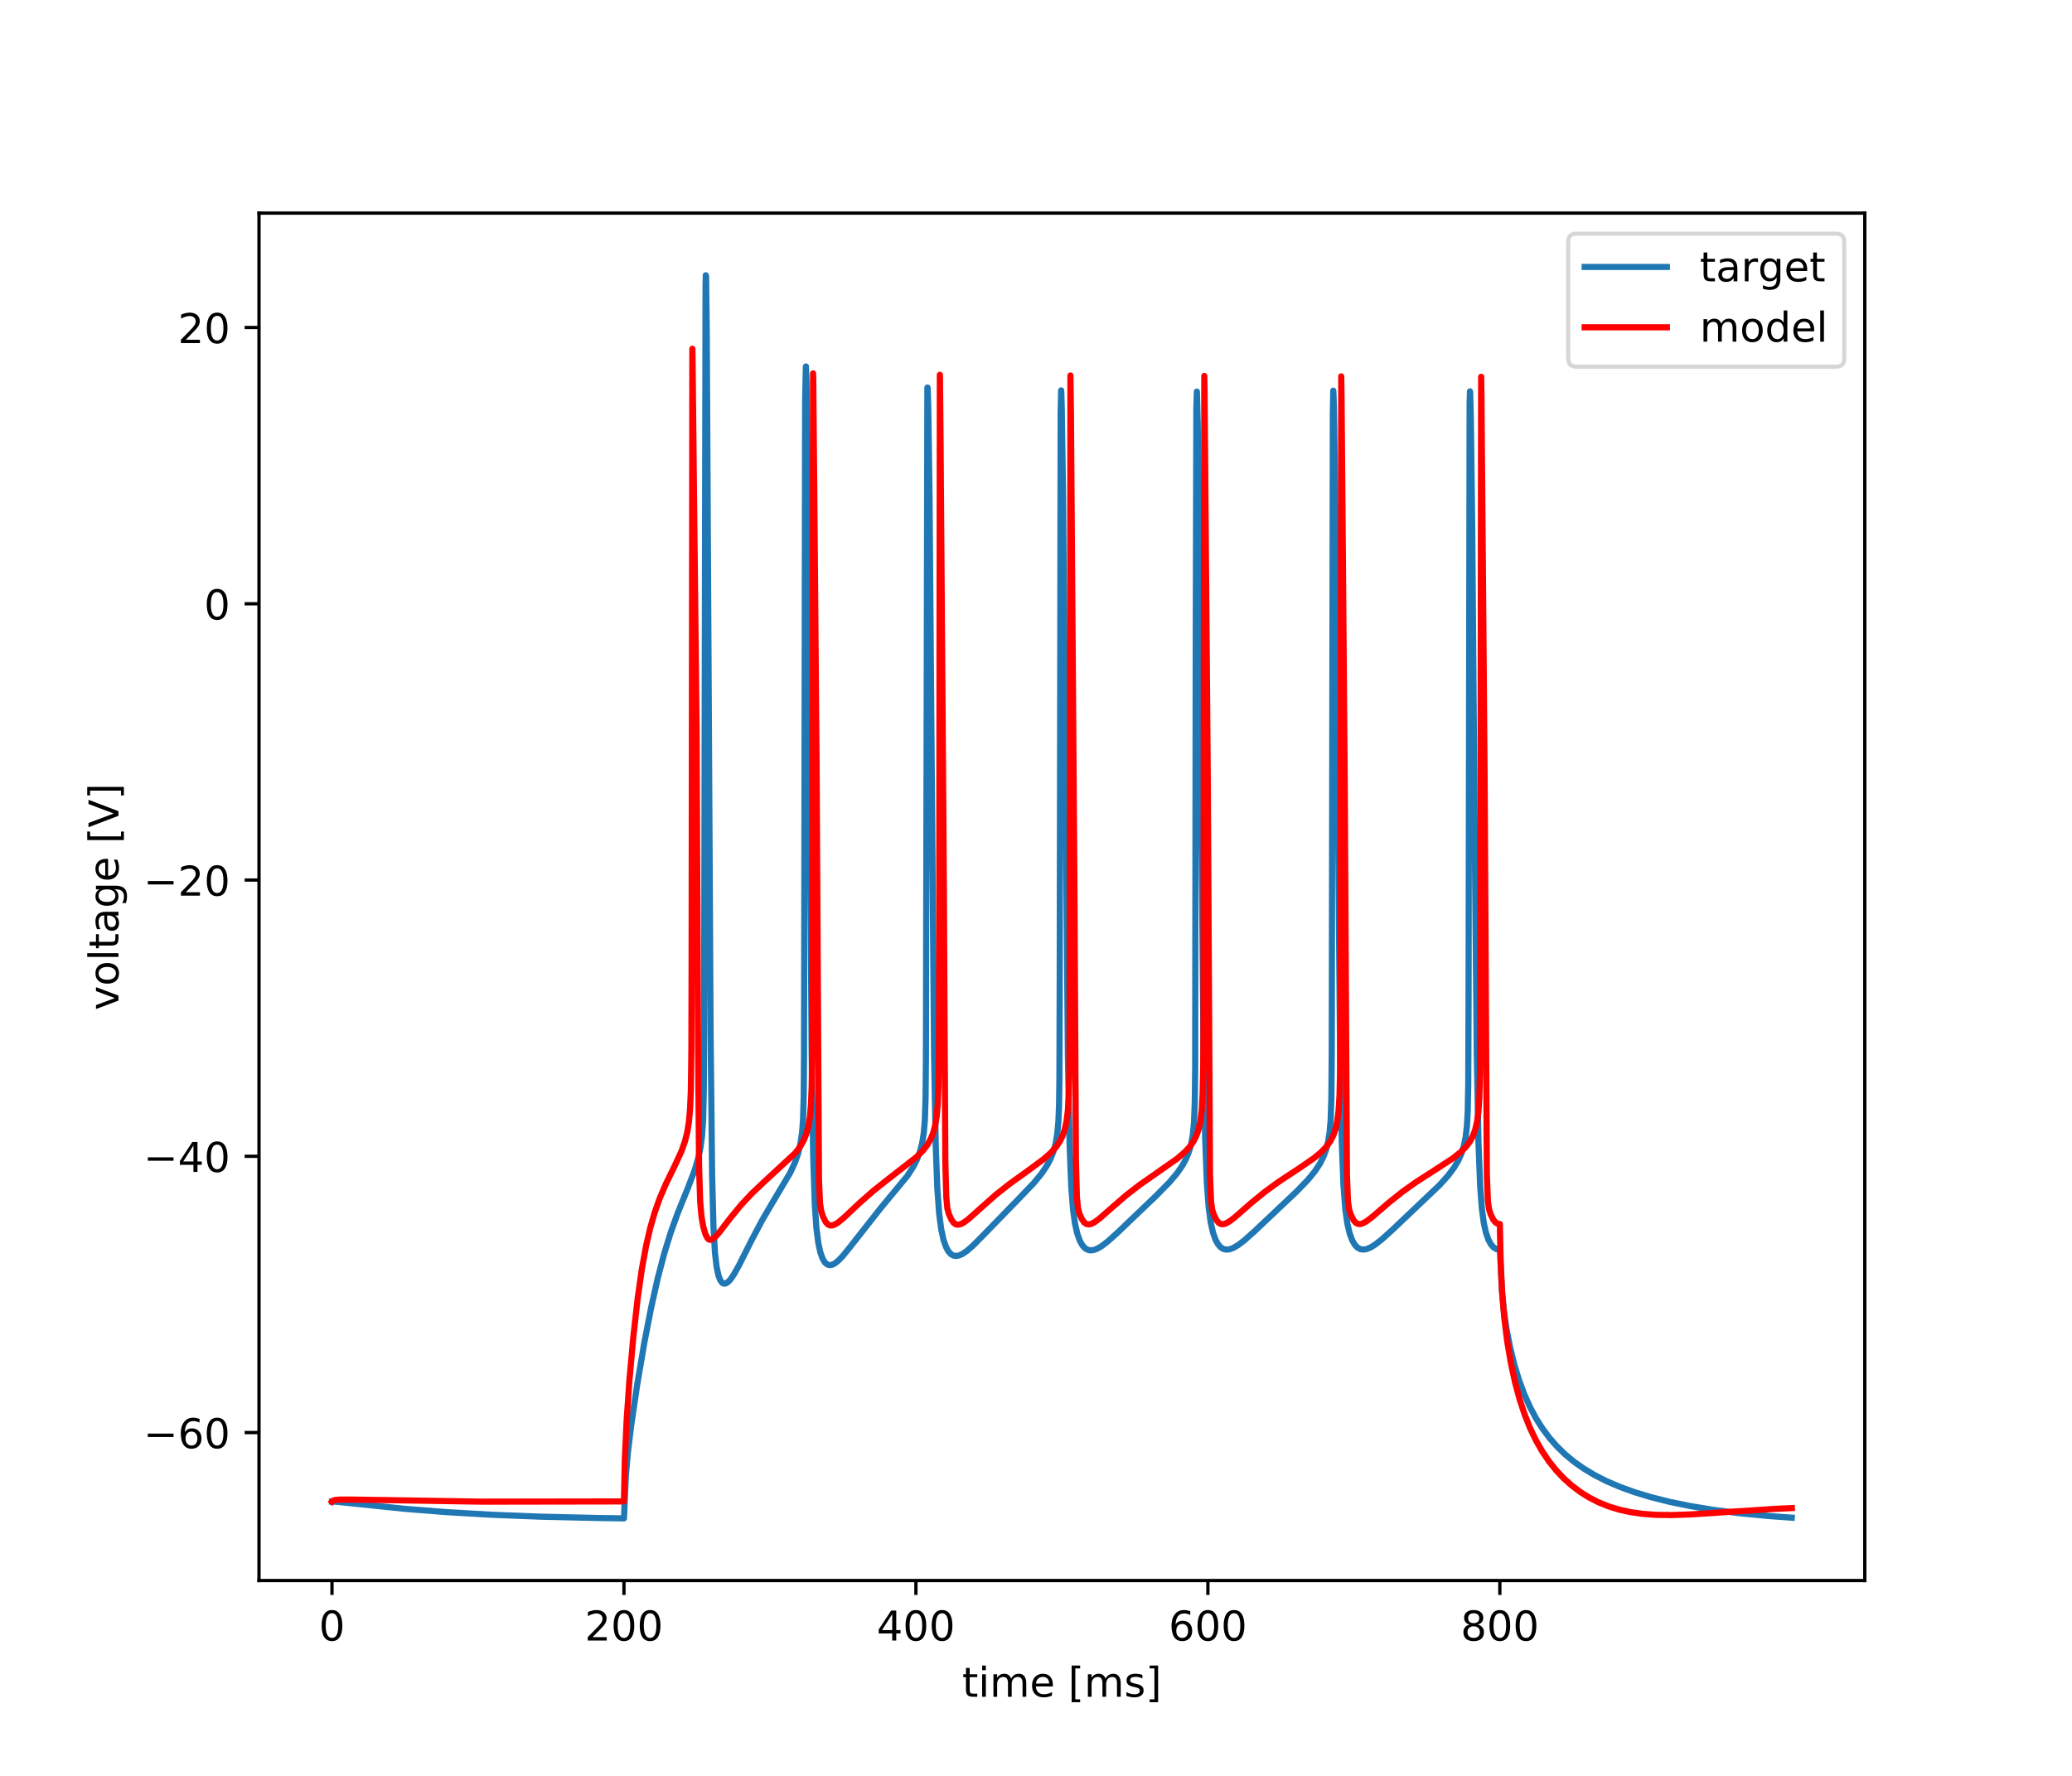
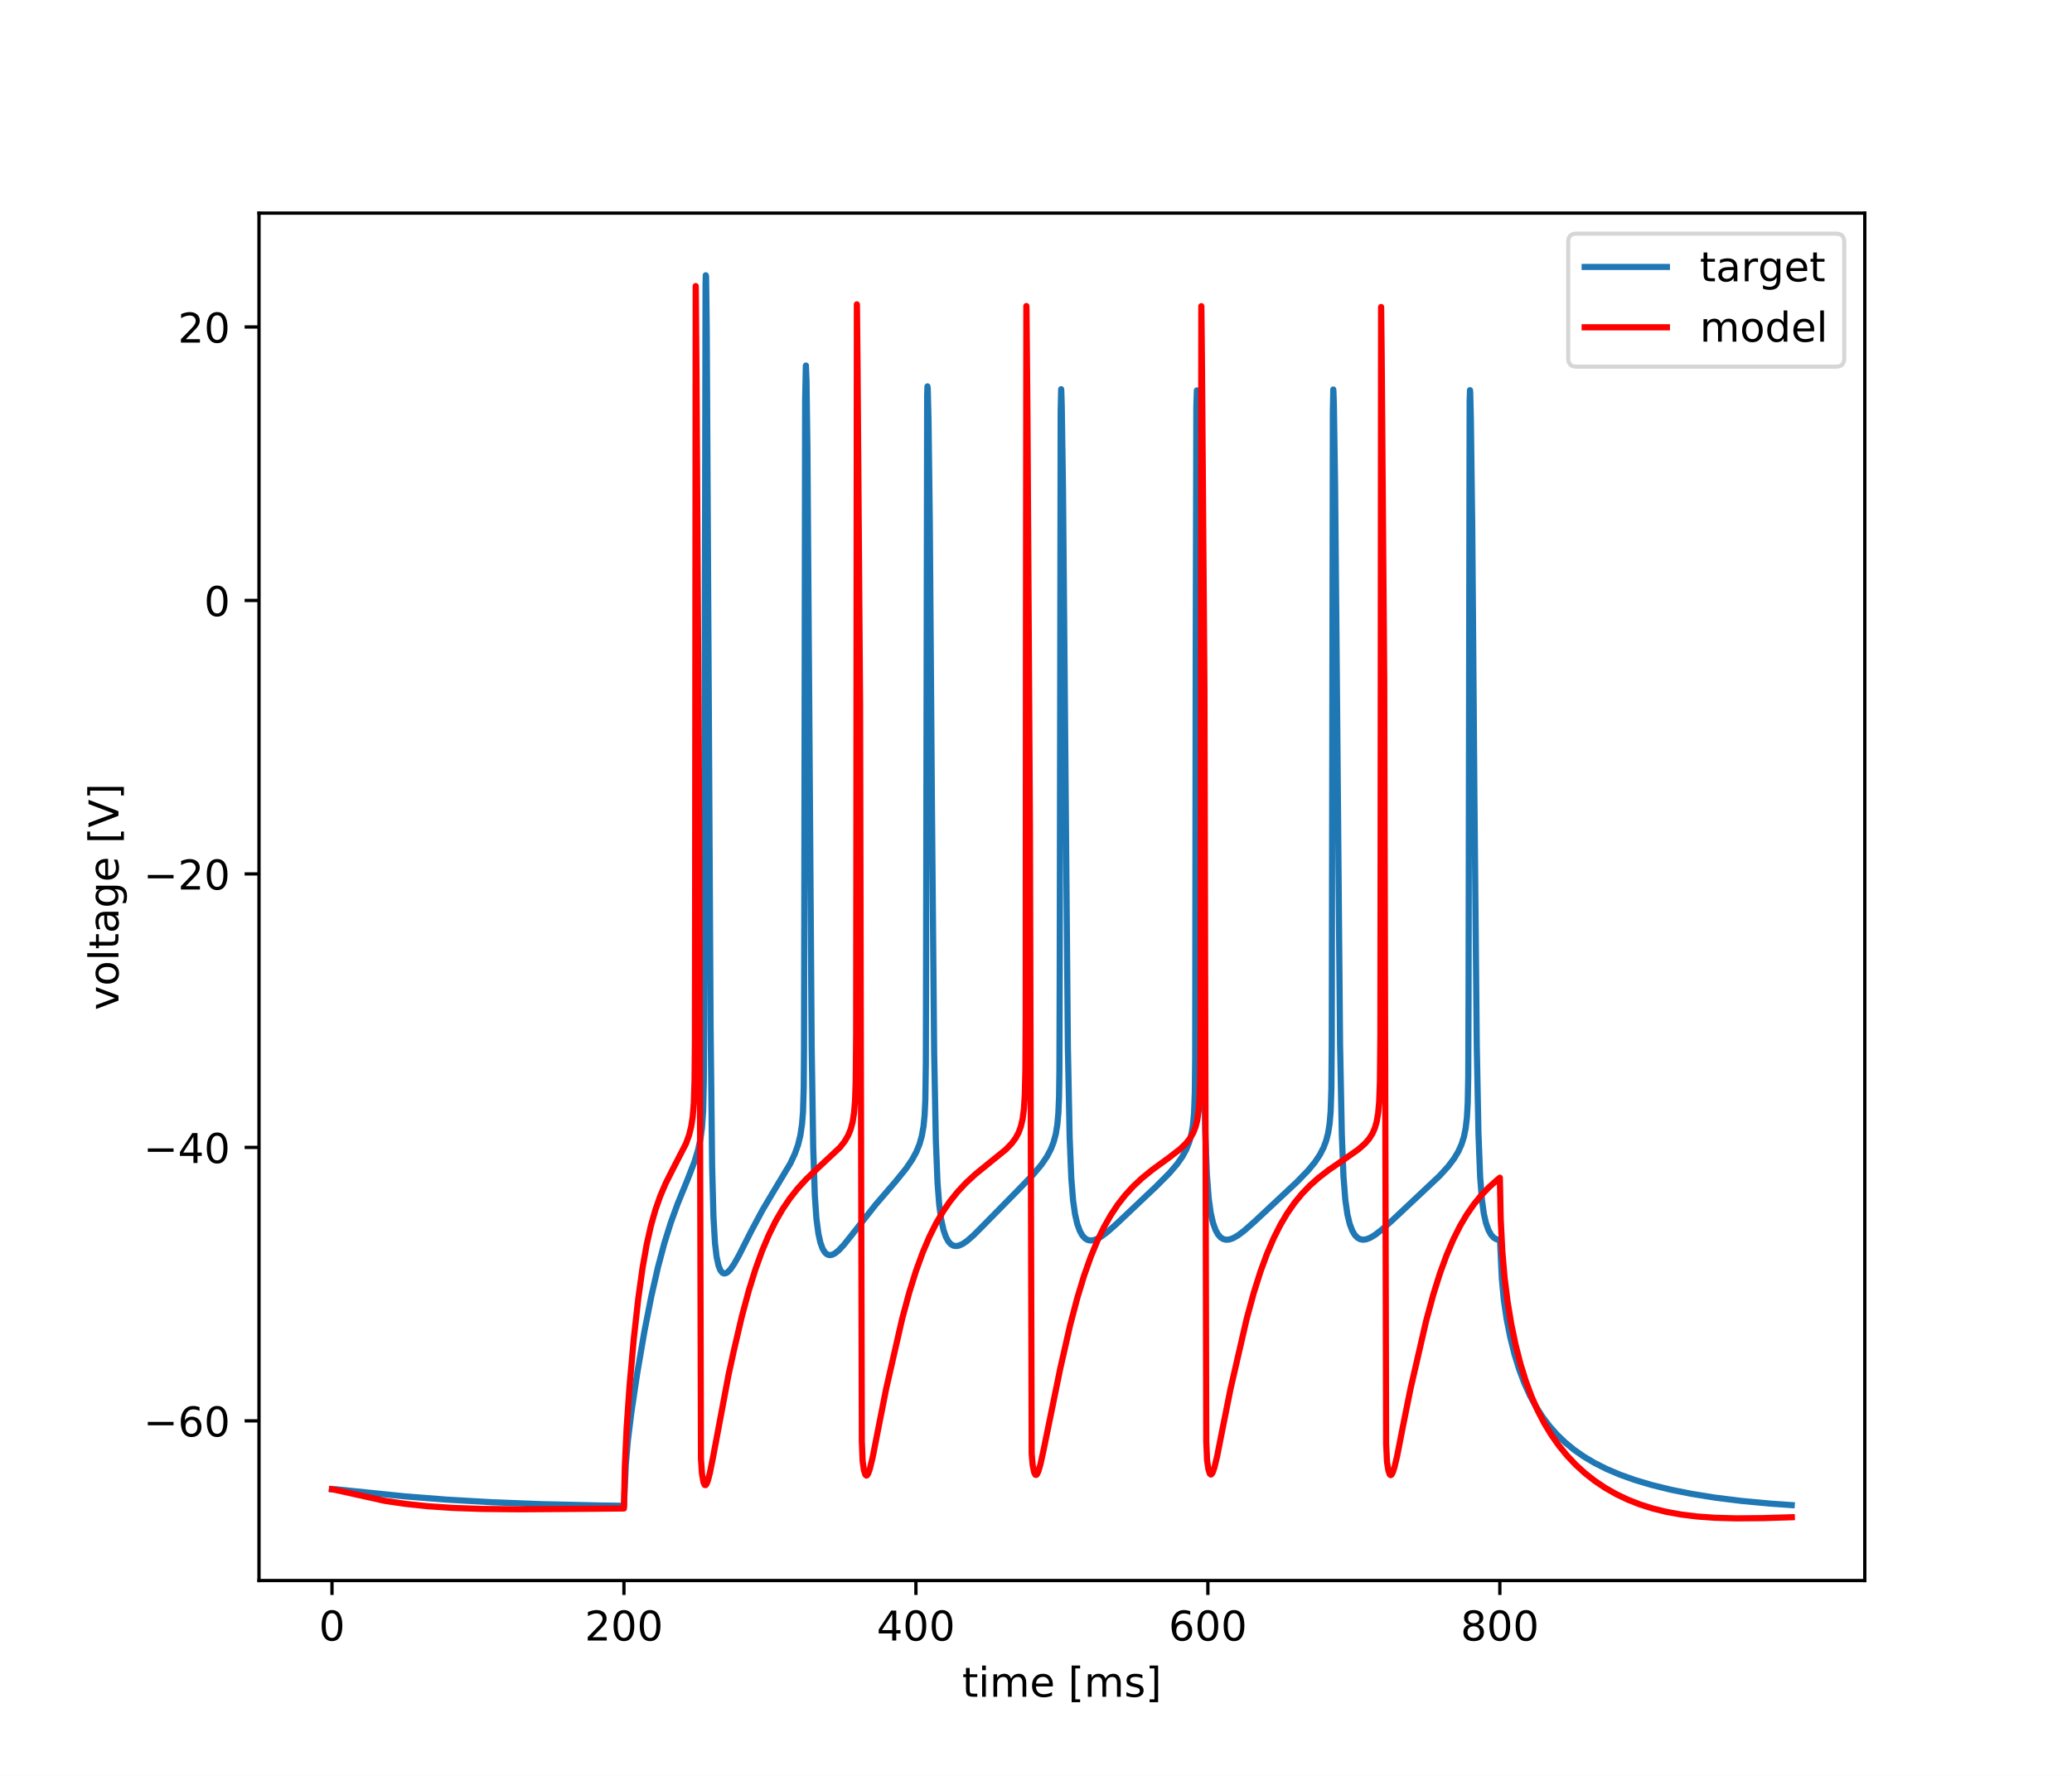
<svg xmlns="http://www.w3.org/2000/svg" xmlns:xlink="http://www.w3.org/1999/xlink" height="432pt" version="1.1" viewBox="0 0 504 432" width="504pt">
  <defs>
    <style type="text/css">
*{stroke-linecap:butt;stroke-linejoin:round;}
  </style>
  </defs>
  <g id="figure_1">
    <g id="patch_1">
      <path d="M 0 432  L 504 432  L 504 0  L 0 0  z " style="fill:#ffffff;" />
    </g>
    <g id="axes_1">
      <g id="patch_2">
        <path d="M 63 384.48  L 453.6 384.48  L 453.6 51.84  L 63 51.84  z " style="fill:#ffffff;" />
      </g>
      <g id="matplotlib.axis_1">
        <g id="xtick_1">
          <g id="line2d_1">
            <defs>
-               <path d="M 0 0  L 0 3.5  " id="ma865eaec24" style="stroke:#000000;stroke-width:0.8;" />
-             </defs>
-             <g>
-               <use style="stroke:#000000;stroke-width:0.8;" x="80.755" xlink:href="#ma865eaec24" y="384.48" />
+               <path d="M 0 0  L 0 3.5  " id="m6b7d18b626" style="stroke:#000000;stroke-width:0.8;" />
+             </defs>
+             <g>
+               <use style="stroke:#000000;stroke-width:0.8;" x="80.755" xlink:href="#m6b7d18b626" y="384.48" />
            </g>
          </g>
          <g id="text_1">
            <defs>
              <path d="M 31.781 66.406  Q 24.172 66.406 20.328 58.906  Q 16.5 51.422 16.5 36.375  Q 16.5 21.391 20.328 13.891  Q 24.172 6.391 31.781 6.391  Q 39.453 6.391 43.281 13.891  Q 47.125 21.391 47.125 36.375  Q 47.125 51.422 43.281 58.906  Q 39.453 66.406 31.781 66.406  z M 31.781 74.219  Q 44.047 74.219 50.516 64.516  Q 56.984 54.828 56.984 36.375  Q 56.984 17.969 50.516 8.266  Q 44.047 -1.422 31.781 -1.422  Q 19.531 -1.422 13.062 8.266  Q 6.594 17.969 6.594 36.375  Q 6.594 54.828 13.062 64.516  Q 19.531 74.219 31.781 74.219  z " id="DejaVuSans-48" />
            </defs>
            <g transform="translate(77.5733 399.0784)scale(0.1 -0.1)">
              <use xlink:href="#DejaVuSans-48" />
            </g>
          </g>
        </g>
        <g id="xtick_2">
          <g id="line2d_2">
            <g>
-               <use style="stroke:#000000;stroke-width:0.8;" x="151.773" xlink:href="#ma865eaec24" y="384.48" />
+               <use style="stroke:#000000;stroke-width:0.8;" x="151.773" xlink:href="#m6b7d18b626" y="384.48" />
            </g>
          </g>
          <g id="text_2">
            <defs>
              <path d="M 19.188 8.297  L 53.609 8.297  L 53.609 0  L 7.328 0  L 7.328 8.297  Q 12.938 14.109 22.625 23.891  Q 32.328 33.688 34.812 36.531  Q 39.547 41.844 41.422 45.531  Q 43.312 49.219 43.312 52.781  Q 43.312 58.594 39.234 62.25  Q 35.156 65.922 28.609 65.922  Q 23.969 65.922 18.812 64.312  Q 13.672 62.703 7.812 59.422  L 7.812 69.391  Q 13.766 71.781 18.938 73  Q 24.125 74.219 28.422 74.219  Q 39.75 74.219 46.484 68.547  Q 53.219 62.891 53.219 53.422  Q 53.219 48.922 51.531 44.891  Q 49.859 40.875 45.406 35.406  Q 44.188 33.984 37.641 27.219  Q 31.109 20.453 19.188 8.297  z " id="DejaVuSans-50" />
            </defs>
            <g transform="translate(142.229 399.0784)scale(0.1 -0.1)">
              <use xlink:href="#DejaVuSans-50" />
              <use x="63.623" xlink:href="#DejaVuSans-48" />
              <use x="127.246" xlink:href="#DejaVuSans-48" />
            </g>
          </g>
        </g>
        <g id="xtick_3">
          <g id="line2d_3">
            <g>
-               <use style="stroke:#000000;stroke-width:0.8;" x="222.791" xlink:href="#ma865eaec24" y="384.48" />
+               <use style="stroke:#000000;stroke-width:0.8;" x="222.791" xlink:href="#m6b7d18b626" y="384.48" />
            </g>
          </g>
          <g id="text_3">
            <defs>
              <path d="M 37.797 64.312  L 12.891 25.391  L 37.797 25.391  z M 35.203 72.906  L 47.609 72.906  L 47.609 25.391  L 58.016 25.391  L 58.016 17.188  L 47.609 17.188  L 47.609 0  L 37.797 0  L 37.797 17.188  L 4.891 17.188  L 4.891 26.703  z " id="DejaVuSans-52" />
            </defs>
            <g transform="translate(213.2472 399.0784)scale(0.1 -0.1)">
              <use xlink:href="#DejaVuSans-52" />
              <use x="63.623" xlink:href="#DejaVuSans-48" />
              <use x="127.246" xlink:href="#DejaVuSans-48" />
            </g>
          </g>
        </g>
        <g id="xtick_4">
          <g id="line2d_4">
            <g>
-               <use style="stroke:#000000;stroke-width:0.8;" x="293.809" xlink:href="#ma865eaec24" y="384.48" />
+               <use style="stroke:#000000;stroke-width:0.8;" x="293.809" xlink:href="#m6b7d18b626" y="384.48" />
            </g>
          </g>
          <g id="text_4">
            <defs>
              <path d="M 33.016 40.375  Q 26.375 40.375 22.484 35.828  Q 18.609 31.297 18.609 23.391  Q 18.609 15.531 22.484 10.953  Q 26.375 6.391 33.016 6.391  Q 39.656 6.391 43.531 10.953  Q 47.406 15.531 47.406 23.391  Q 47.406 31.297 43.531 35.828  Q 39.656 40.375 33.016 40.375  z M 52.594 71.297  L 52.594 62.312  Q 48.875 64.062 45.094 64.984  Q 41.312 65.922 37.594 65.922  Q 27.828 65.922 22.672 59.328  Q 17.531 52.734 16.797 39.406  Q 19.672 43.656 24.016 45.922  Q 28.375 48.188 33.594 48.188  Q 44.578 48.188 50.953 41.516  Q 57.328 34.859 57.328 23.391  Q 57.328 12.156 50.688 5.359  Q 44.047 -1.422 33.016 -1.422  Q 20.359 -1.422 13.672 8.266  Q 6.984 17.969 6.984 36.375  Q 6.984 53.656 15.188 63.938  Q 23.391 74.219 37.203 74.219  Q 40.922 74.219 44.703 73.484  Q 48.484 72.75 52.594 71.297  z " id="DejaVuSans-54" />
            </defs>
            <g transform="translate(284.2653 399.0784)scale(0.1 -0.1)">
              <use xlink:href="#DejaVuSans-54" />
              <use x="63.623" xlink:href="#DejaVuSans-48" />
              <use x="127.246" xlink:href="#DejaVuSans-48" />
            </g>
          </g>
        </g>
        <g id="xtick_5">
          <g id="line2d_5">
            <g>
-               <use style="stroke:#000000;stroke-width:0.8;" x="364.827" xlink:href="#ma865eaec24" y="384.48" />
+               <use style="stroke:#000000;stroke-width:0.8;" x="364.827" xlink:href="#m6b7d18b626" y="384.48" />
            </g>
          </g>
          <g id="text_5">
            <defs>
              <path d="M 31.781 34.625  Q 24.75 34.625 20.719 30.859  Q 16.703 27.094 16.703 20.516  Q 16.703 13.922 20.719 10.156  Q 24.75 6.391 31.781 6.391  Q 38.812 6.391 42.859 10.172  Q 46.922 13.969 46.922 20.516  Q 46.922 27.094 42.891 30.859  Q 38.875 34.625 31.781 34.625  z M 21.922 38.812  Q 15.578 40.375 12.031 44.719  Q 8.5 49.078 8.5 55.328  Q 8.5 64.062 14.719 69.141  Q 20.953 74.219 31.781 74.219  Q 42.672 74.219 48.875 69.141  Q 55.078 64.062 55.078 55.328  Q 55.078 49.078 51.531 44.719  Q 48 40.375 41.703 38.812  Q 48.828 37.156 52.797 32.312  Q 56.781 27.484 56.781 20.516  Q 56.781 9.906 50.312 4.234  Q 43.844 -1.422 31.781 -1.422  Q 19.734 -1.422 13.25 4.234  Q 6.781 9.906 6.781 20.516  Q 6.781 27.484 10.781 32.312  Q 14.797 37.156 21.922 38.812  z M 18.312 54.391  Q 18.312 48.734 21.844 45.562  Q 25.391 42.391 31.781 42.391  Q 38.141 42.391 41.719 45.562  Q 45.312 48.734 45.312 54.391  Q 45.312 60.062 41.719 63.234  Q 38.141 66.406 31.781 66.406  Q 25.391 66.406 21.844 63.234  Q 18.312 60.062 18.312 54.391  z " id="DejaVuSans-56" />
            </defs>
            <g transform="translate(355.2835 399.0784)scale(0.1 -0.1)">
              <use xlink:href="#DejaVuSans-56" />
              <use x="63.623" xlink:href="#DejaVuSans-48" />
              <use x="127.246" xlink:href="#DejaVuSans-48" />
            </g>
          </g>
        </g>
        <g id="text_6">
          <defs>
            <path d="M 18.312 70.219  L 18.312 54.688  L 36.812 54.688  L 36.812 47.703  L 18.312 47.703  L 18.312 18.016  Q 18.312 11.328 20.141 9.422  Q 21.969 7.516 27.594 7.516  L 36.812 7.516  L 36.812 0  L 27.594 0  Q 17.188 0 13.234 3.875  Q 9.281 7.766 9.281 18.016  L 9.281 47.703  L 2.688 47.703  L 2.688 54.688  L 9.281 54.688  L 9.281 70.219  z " id="DejaVuSans-116" />
            <path d="M 9.422 54.688  L 18.406 54.688  L 18.406 0  L 9.422 0  z M 9.422 75.984  L 18.406 75.984  L 18.406 64.594  L 9.422 64.594  z " id="DejaVuSans-105" />
            <path d="M 52 44.188  Q 55.375 50.25 60.062 53.125  Q 64.75 56 71.094 56  Q 79.641 56 84.281 50.016  Q 88.922 44.047 88.922 33.016  L 88.922 0  L 79.891 0  L 79.891 32.719  Q 79.891 40.578 77.094 44.375  Q 74.312 48.188 68.609 48.188  Q 61.625 48.188 57.562 43.547  Q 53.516 38.922 53.516 30.906  L 53.516 0  L 44.484 0  L 44.484 32.719  Q 44.484 40.625 41.703 44.406  Q 38.922 48.188 33.109 48.188  Q 26.219 48.188 22.156 43.531  Q 18.109 38.875 18.109 30.906  L 18.109 0  L 9.078 0  L 9.078 54.688  L 18.109 54.688  L 18.109 46.188  Q 21.188 51.219 25.484 53.609  Q 29.781 56 35.688 56  Q 41.656 56 45.828 52.969  Q 50 49.953 52 44.188  z " id="DejaVuSans-109" />
            <path d="M 56.203 29.594  L 56.203 25.203  L 14.891 25.203  Q 15.484 15.922 20.484 11.062  Q 25.484 6.203 34.422 6.203  Q 39.594 6.203 44.453 7.469  Q 49.312 8.734 54.109 11.281  L 54.109 2.781  Q 49.266 0.734 44.188 -0.344  Q 39.109 -1.422 33.891 -1.422  Q 20.797 -1.422 13.156 6.188  Q 5.516 13.812 5.516 26.812  Q 5.516 40.234 12.766 48.109  Q 20.016 56 32.328 56  Q 43.359 56 49.781 48.891  Q 56.203 41.797 56.203 29.594  z M 47.219 32.234  Q 47.125 39.594 43.094 43.984  Q 39.062 48.391 32.422 48.391  Q 24.906 48.391 20.391 44.141  Q 15.875 39.891 15.188 32.172  z " id="DejaVuSans-101" />
            <path id="DejaVuSans-32" />
            <path d="M 8.594 75.984  L 29.297 75.984  L 29.297 69  L 17.578 69  L 17.578 -6.203  L 29.297 -6.203  L 29.297 -13.188  L 8.594 -13.188  z " id="DejaVuSans-91" />
            <path d="M 44.281 53.078  L 44.281 44.578  Q 40.484 46.531 36.375 47.5  Q 32.281 48.484 27.875 48.484  Q 21.188 48.484 17.844 46.438  Q 14.5 44.391 14.5 40.281  Q 14.5 37.156 16.891 35.375  Q 19.281 33.594 26.516 31.984  L 29.594 31.297  Q 39.156 29.25 43.188 25.516  Q 47.219 21.781 47.219 15.094  Q 47.219 7.469 41.188 3.016  Q 35.156 -1.422 24.609 -1.422  Q 20.219 -1.422 15.453 -0.562  Q 10.688 0.297 5.422 2  L 5.422 11.281  Q 10.406 8.688 15.234 7.391  Q 20.062 6.109 24.812 6.109  Q 31.156 6.109 34.562 8.281  Q 37.984 10.453 37.984 14.406  Q 37.984 18.062 35.516 20.016  Q 33.062 21.969 24.703 23.781  L 21.578 24.516  Q 13.234 26.266 9.516 29.906  Q 5.812 33.547 5.812 39.891  Q 5.812 47.609 11.281 51.797  Q 16.75 56 26.812 56  Q 31.781 56 36.172 55.266  Q 40.578 54.547 44.281 53.078  z " id="DejaVuSans-115" />
            <path d="M 30.422 75.984  L 30.422 -13.188  L 9.719 -13.188  L 9.719 -6.203  L 21.391 -6.203  L 21.391 69  L 9.719 69  L 9.719 75.984  z " id="DejaVuSans-93" />
          </defs>
          <g transform="translate(234.0383 412.7566)scale(0.1 -0.1)">
            <use xlink:href="#DejaVuSans-116" />
            <use x="39.209" xlink:href="#DejaVuSans-105" />
            <use x="66.992" xlink:href="#DejaVuSans-109" />
            <use x="164.404" xlink:href="#DejaVuSans-101" />
            <use x="225.928" xlink:href="#DejaVuSans-32" />
            <use x="257.715" xlink:href="#DejaVuSans-91" />
            <use x="296.729" xlink:href="#DejaVuSans-109" />
            <use x="394.141" xlink:href="#DejaVuSans-115" />
            <use x="446.24" xlink:href="#DejaVuSans-93" />
          </g>
        </g>
      </g>
      <g id="matplotlib.axis_2">
        <g id="ytick_1">
          <g id="line2d_6">
            <defs>
-               <path d="M 0 0  L -3.5 0  " id="mb191c653fa" style="stroke:#000000;stroke-width:0.8;" />
-             </defs>
-             <g>
-               <use style="stroke:#000000;stroke-width:0.8;" x="63" xlink:href="#mb191c653fa" y="348.483" />
+               <path d="M 0 0  L -3.5 0  " id="me6c31b8785" style="stroke:#000000;stroke-width:0.8;" />
+             </defs>
+             <g>
+               <use style="stroke:#000000;stroke-width:0.8;" x="63" xlink:href="#me6c31b8785" y="345.637" />
            </g>
          </g>
          <g id="text_7">
            <defs>
              <path d="M 10.594 35.5  L 73.188 35.5  L 73.188 27.203  L 10.594 27.203  z " id="DejaVuSans-8722" />
            </defs>
-             <g transform="translate(34.89531 352.2824)scale(0.1 -0.1)">
+             <g transform="translate(34.89531 349.4358)scale(0.1 -0.1)">
              <use xlink:href="#DejaVuSans-8722" />
              <use x="83.789" xlink:href="#DejaVuSans-54" />
              <use x="147.412" xlink:href="#DejaVuSans-48" />
            </g>
          </g>
        </g>
        <g id="ytick_2">
          <g id="line2d_7">
            <g>
-               <use style="stroke:#000000;stroke-width:0.8;" x="63" xlink:href="#mb191c653fa" y="281.279" />
+               <use style="stroke:#000000;stroke-width:0.8;" x="63" xlink:href="#me6c31b8785" y="279.112" />
            </g>
          </g>
          <g id="text_8">
-             <g transform="translate(34.89531 285.0786)scale(0.1 -0.1)">
+             <g transform="translate(34.89531 282.9115)scale(0.1 -0.1)">
              <use xlink:href="#DejaVuSans-8722" />
              <use x="83.789" xlink:href="#DejaVuSans-52" />
              <use x="147.412" xlink:href="#DejaVuSans-48" />
            </g>
          </g>
        </g>
        <g id="ytick_3">
          <g id="line2d_8">
            <g>
-               <use style="stroke:#000000;stroke-width:0.8;" x="63" xlink:href="#mb191c653fa" y="214.076" />
+               <use style="stroke:#000000;stroke-width:0.8;" x="63" xlink:href="#me6c31b8785" y="212.588" />
            </g>
          </g>
          <g id="text_9">
-             <g transform="translate(34.89531 217.8748)scale(0.1 -0.1)">
+             <g transform="translate(34.89531 216.3872)scale(0.1 -0.1)">
              <use xlink:href="#DejaVuSans-8722" />
              <use x="83.789" xlink:href="#DejaVuSans-50" />
              <use x="147.412" xlink:href="#DejaVuSans-48" />
            </g>
          </g>
        </g>
        <g id="ytick_4">
          <g id="line2d_9">
            <g>
-               <use style="stroke:#000000;stroke-width:0.8;" x="63" xlink:href="#mb191c653fa" y="146.872" />
+               <use style="stroke:#000000;stroke-width:0.8;" x="63" xlink:href="#me6c31b8785" y="146.064" />
            </g>
          </g>
          <g id="text_10">
-             <g transform="translate(49.6375 150.6709)scale(0.1 -0.1)">
+             <g transform="translate(49.6375 149.8629)scale(0.1 -0.1)">
              <use xlink:href="#DejaVuSans-48" />
            </g>
          </g>
        </g>
        <g id="ytick_5">
          <g id="line2d_10">
            <g>
-               <use style="stroke:#000000;stroke-width:0.8;" x="63" xlink:href="#mb191c653fa" y="79.668" />
+               <use style="stroke:#000000;stroke-width:0.8;" x="63" xlink:href="#me6c31b8785" y="79.539" />
            </g>
          </g>
          <g id="text_11">
-             <g transform="translate(43.275 83.46712)scale(0.1 -0.1)">
+             <g transform="translate(43.275 83.33863)scale(0.1 -0.1)">
              <use xlink:href="#DejaVuSans-50" />
              <use x="63.623" xlink:href="#DejaVuSans-48" />
            </g>
          </g>
        </g>
        <g id="text_12">
          <defs>
            <path d="M 2.984 54.688  L 12.5 54.688  L 29.594 8.797  L 46.688 54.688  L 56.203 54.688  L 35.688 0  L 23.484 0  z " id="DejaVuSans-118" />
            <path d="M 30.609 48.391  Q 23.391 48.391 19.188 42.75  Q 14.984 37.109 14.984 27.297  Q 14.984 17.484 19.156 11.844  Q 23.344 6.203 30.609 6.203  Q 37.797 6.203 41.984 11.859  Q 46.188 17.531 46.188 27.297  Q 46.188 37.016 41.984 42.703  Q 37.797 48.391 30.609 48.391  z M 30.609 56  Q 42.328 56 49.016 48.375  Q 55.719 40.766 55.719 27.297  Q 55.719 13.875 49.016 6.219  Q 42.328 -1.422 30.609 -1.422  Q 18.844 -1.422 12.172 6.219  Q 5.516 13.875 5.516 27.297  Q 5.516 40.766 12.172 48.375  Q 18.844 56 30.609 56  z " id="DejaVuSans-111" />
            <path d="M 9.422 75.984  L 18.406 75.984  L 18.406 0  L 9.422 0  z " id="DejaVuSans-108" />
            <path d="M 34.281 27.484  Q 23.391 27.484 19.188 25  Q 14.984 22.516 14.984 16.5  Q 14.984 11.719 18.141 8.906  Q 21.297 6.109 26.703 6.109  Q 34.188 6.109 38.703 11.406  Q 43.219 16.703 43.219 25.484  L 43.219 27.484  z M 52.203 31.203  L 52.203 0  L 43.219 0  L 43.219 8.297  Q 40.141 3.328 35.547 0.953  Q 30.953 -1.422 24.312 -1.422  Q 15.922 -1.422 10.953 3.297  Q 6 8.016 6 15.922  Q 6 25.141 12.172 29.828  Q 18.359 34.516 30.609 34.516  L 43.219 34.516  L 43.219 35.406  Q 43.219 41.609 39.141 45  Q 35.062 48.391 27.688 48.391  Q 23 48.391 18.547 47.266  Q 14.109 46.141 10.016 43.891  L 10.016 52.203  Q 14.938 54.109 19.578 55.047  Q 24.219 56 28.609 56  Q 40.484 56 46.344 49.844  Q 52.203 43.703 52.203 31.203  z " id="DejaVuSans-97" />
            <path d="M 45.406 27.984  Q 45.406 37.75 41.375 43.109  Q 37.359 48.484 30.078 48.484  Q 22.859 48.484 18.828 43.109  Q 14.797 37.75 14.797 27.984  Q 14.797 18.266 18.828 12.891  Q 22.859 7.516 30.078 7.516  Q 37.359 7.516 41.375 12.891  Q 45.406 18.266 45.406 27.984  z M 54.391 6.781  Q 54.391 -7.172 48.188 -13.984  Q 42 -20.797 29.203 -20.797  Q 24.469 -20.797 20.266 -20.094  Q 16.062 -19.391 12.109 -17.922  L 12.109 -9.188  Q 16.062 -11.328 19.922 -12.344  Q 23.781 -13.375 27.781 -13.375  Q 36.625 -13.375 41.016 -8.766  Q 45.406 -4.156 45.406 5.172  L 45.406 9.625  Q 42.625 4.781 38.281 2.391  Q 33.938 0 27.875 0  Q 17.828 0 11.672 7.656  Q 5.516 15.328 5.516 27.984  Q 5.516 40.672 11.672 48.328  Q 17.828 56 27.875 56  Q 33.938 56 38.281 53.609  Q 42.625 51.219 45.406 46.391  L 45.406 54.688  L 54.391 54.688  z " id="DejaVuSans-103" />
            <path d="M 28.609 0  L 0.781 72.906  L 11.078 72.906  L 34.188 11.531  L 57.328 72.906  L 67.578 72.906  L 39.797 0  z " id="DejaVuSans-86" />
          </defs>
          <g transform="translate(28.81563 245.7537)rotate(-90)scale(0.1 -0.1)">
            <use xlink:href="#DejaVuSans-118" />
            <use x="59.18" xlink:href="#DejaVuSans-111" />
            <use x="120.361" xlink:href="#DejaVuSans-108" />
            <use x="148.145" xlink:href="#DejaVuSans-116" />
            <use x="187.354" xlink:href="#DejaVuSans-97" />
            <use x="248.633" xlink:href="#DejaVuSans-103" />
            <use x="312.109" xlink:href="#DejaVuSans-101" />
            <use x="373.633" xlink:href="#DejaVuSans-32" />
            <use x="405.42" xlink:href="#DejaVuSans-91" />
            <use x="444.434" xlink:href="#DejaVuSans-86" />
            <use x="512.842" xlink:href="#DejaVuSans-93" />
          </g>
        </g>
      </g>
      <g id="line2d_11">
-         <path clip-path="url(#pbb49b1134e)" d="M 80.755 365.284  L 81.696 365.296  L 85.708 365.715  L 98.527 367.04  L 108.611 367.839  L 119.442 368.47  L 131.533 368.946  L 145.701 369.275  L 151.773 369.36  L 151.862 367.335  L 152.234 359.084  L 152.731 353.309  L 153.566 346.486  L 154.986 336.872  L 156.726 326.629  L 158.413 317.968  L 160.029 310.794  L 161.591 304.86  L 163.153 299.805  L 164.84 295.12  L 167.237 289.204  L 168.941 284.765  L 169.794 281.935  L 170.362 279.297  L 170.752 276.439  L 171.036 272.334  L 171.196 265.096  L 171.249 257.049  L 171.622 69.305  L 171.676 66.96  L 171.747 67.201  L 171.906 80.054  L 172.19 132.832  L 172.847 251.33  L 173.22 285.898  L 173.54 298.296  L 173.913 304.76  L 174.303 308.143  L 174.783 310.358  L 175.226 311.474  L 175.688 312.067  L 176.096 312.261  L 176.523 312.217  L 177.02 311.924  L 177.677 311.238  L 178.511 310.027  L 179.772 307.771  L 182.808 301.707  L 185.471 296.68  L 188.134 292.155  L 192.2 285.307  L 193.336 282.872  L 194.117 280.657  L 194.685 278.32  L 195.094 275.522  L 195.325 272.559  L 195.502 266.598  L 195.573 257.35  L 195.626 229.823  L 195.84 97.829  L 196.017 89.184  L 196.035 89.142  L 196.177 92.888  L 196.408 109.991  L 196.745 158.875  L 197.437 256.622  L 197.81 281.395  L 198.201 293.136  L 198.591 298.781  L 199.071 302.484  L 199.55 304.656  L 200.083 306.152  L 200.651 307.098  L 201.219 307.591  L 201.77 307.758  L 202.302 307.701  L 202.977 307.397  L 203.794 306.778  L 204.948 305.597  L 206.705 303.434  L 214.162 293.954  L 220.696 286.069  L 222.081 283.941  L 223.039 282.076  L 223.767 280.17  L 224.3 278.137  L 224.691 275.709  L 224.957 272.568  L 225.135 267.226  L 225.223 258.27  L 225.578 94.387  L 225.596 94.267  L 225.649 94.446  L 225.809 99.933  L 226.111 121.79  L 226.484 168.516  L 227.212 256.928  L 227.62 278.947  L 227.993 288.995  L 228.437 295.164  L 228.934 298.975  L 229.502 301.589  L 230.106 303.33  L 230.692 304.403  L 231.313 305.087  L 231.899 305.422  L 232.538 305.53  L 233.266 305.411  L 234.136 305.021  L 235.237 304.264  L 236.781 302.903  L 239.303 300.346  L 247.399 292.025  L 251.429 287.819  L 253.311 285.54  L 254.607 283.633  L 255.548 281.867  L 256.258 280.065  L 256.791 278.093  L 257.181 275.755  L 257.448 272.75  L 257.608 268.796  L 257.696 262.278  L 257.767 239.074  L 257.998 100.24  L 258.122 94.96  L 258.158 95.57  L 258.264 99.054  L 258.566 119.492  L 258.957 163.94  L 259.756 256.759  L 260.182 278.723  L 260.59 288.878  L 261.016 294.274  L 261.496 297.699  L 262.028 300.045  L 262.65 301.795  L 263.271 302.916  L 263.893 303.613  L 264.532 304.009  L 265.207 304.163  L 265.952 304.099  L 266.84 303.786  L 267.941 303.15  L 269.45 301.998  L 271.722 299.956  L 281.168 290.933  L 284.435 287.619  L 286.281 285.441  L 287.577 283.58  L 288.518 281.854  L 289.246 280.046  L 289.779 278.114  L 290.152 275.972  L 290.436 272.984  L 290.631 267.841  L 290.72 259.426  L 290.844 161.906  L 291.004 99.377  L 291.128 95.254  L 291.164 95.785  L 291.341 103.25  L 291.643 126.954  L 292.176 193.002  L 292.762 256.249  L 293.152 276.838  L 293.561 287.786  L 294.004 293.737  L 294.484 297.295  L 295.052 299.833  L 295.673 301.582  L 296.277 302.679  L 296.916 303.407  L 297.555 303.811  L 298.248 303.978  L 299.029 303.914  L 299.952 303.589  L 301.124 302.911  L 302.669 301.735  L 305.136 299.535  L 315.434 289.806  L 318.151 286.986  L 319.837 284.924  L 321.062 283.07  L 321.95 281.317  L 322.589 279.585  L 323.069 277.681  L 323.424 275.399  L 323.672 272.448  L 323.85 266.9  L 323.939 256.008  L 323.974 235.397  L 324.205 100.626  L 324.311 95.036  L 324.347 95.516  L 324.453 98.539  L 324.755 118.654  L 325.164 164.377  L 325.963 256.069  L 326.389 278.119  L 326.797 288.503  L 327.241 294.177  L 327.738 297.682  L 328.306 300.086  L 328.928 301.747  L 329.584 302.854  L 330.224 303.506  L 330.881 303.859  L 331.555 303.973  L 332.354 303.866  L 333.295 303.496  L 334.485 302.771  L 336.118 301.494  L 338.835 299.041  L 350.18 288.264  L 352.275 285.935  L 353.677 284.061  L 354.707 282.333  L 355.488 280.593  L 356.074 278.74  L 356.518 276.546  L 356.82 273.903  L 357.015 270.328  L 357.14 263.901  L 357.211 244.793  L 357.477 98.052  L 357.566 95.2  L 357.619 95.786  L 357.779 102.344  L 358.116 129.021  L 358.649 195.659  L 359.217 256.499  L 359.625 277.848  L 360.034 288.47  L 360.46 294.078  L 360.939 297.58  L 361.454 299.875  L 362.058 301.595  L 362.679 302.729  L 363.318 303.45  L 363.975 303.854  L 364.65 304.007  L 364.863 304.011  L 364.969 306.222  L 365.307 313.53  L 365.786 318.682  L 366.461 323.331  L 367.348 327.892  L 368.396 332.127  L 369.532 335.84  L 370.775 339.184  L 372.16 342.278  L 373.634 345.034  L 375.214 347.526  L 376.9 349.784  L 378.729 351.867  L 380.735 353.813  L 382.901 355.602  L 385.263 357.265  L 387.89 358.838  L 390.82 360.324  L 394.051 361.709  L 397.655 363.009  L 401.686 364.224  L 406.231 365.358  L 411.326 366.397  L 417.043 367.329  L 423.382 368.134  L 430.466 368.807  L 435.828 369.187  L 435.828 369.187  " style="fill:none;stroke:#1f77b4;stroke-linecap:square;stroke-width:1.5;" />
+         <path clip-path="url(#p034d28181f)" d="M 80.755 362.268  L 81.696 362.28  L 85.744 362.698  L 98.562 364.009  L 108.665 364.8  L 119.566 365.427  L 131.763 365.9  L 146.074 366.224  L 151.773 366.302  L 151.862 364.298  L 152.234 356.13  L 152.731 350.414  L 153.566 343.659  L 154.986 334.142  L 156.726 324.003  L 158.413 315.43  L 160.029 308.328  L 161.591 302.454  L 163.153 297.45  L 164.84 292.813  L 167.237 286.957  L 168.941 282.562  L 169.794 279.761  L 170.362 277.15  L 170.752 274.321  L 171.036 270.257  L 171.196 263.092  L 171.249 255.127  L 171.622 69.281  L 171.676 66.96  L 171.747 67.199  L 171.906 79.922  L 172.19 132.166  L 172.847 249.466  L 173.22 283.685  L 173.54 295.957  L 173.913 302.356  L 174.303 305.704  L 174.783 307.897  L 175.226 309.001  L 175.688 309.588  L 176.096 309.78  L 176.523 309.737  L 177.02 309.447  L 177.677 308.768  L 178.529 307.541  L 179.772 305.337  L 182.808 299.334  L 185.471 294.357  L 188.134 289.878  L 192.218 283.065  L 193.336 280.689  L 194.117 278.497  L 194.685 276.183  L 195.094 273.413  L 195.325 270.48  L 195.502 264.579  L 195.573 255.425  L 195.626 228.176  L 195.84 97.516  L 196.017 88.959  L 196.035 88.918  L 196.177 92.626  L 196.408 109.556  L 196.745 157.946  L 197.437 254.704  L 197.81 279.227  L 198.201 290.849  L 198.591 296.437  L 199.071 300.102  L 199.55 302.252  L 200.083 303.734  L 200.651 304.67  L 201.219 305.158  L 201.787 305.325  L 202.391 305.24  L 203.083 304.9  L 203.989 304.176  L 205.232 302.86  L 207.22 300.377  L 212.99 293.044  L 217.855 287.398  L 220.412 284.24  L 221.885 282.074  L 222.915 280.17  L 223.661 278.335  L 224.229 276.325  L 224.637 274.018  L 224.904 271.315  L 225.081 267.59  L 225.206 258.416  L 225.241 245.023  L 225.525 96.321  L 225.596 93.991  L 225.667 94.538  L 225.862 102.394  L 226.164 126.558  L 226.679 195.018  L 227.23 256.277  L 227.638 277.469  L 228.046 287.705  L 228.455 293.028  L 228.934 296.629  L 229.502 299.217  L 230.106 300.94  L 230.692 302.002  L 231.313 302.679  L 231.899 303.011  L 232.538 303.118  L 233.266 303  L 234.154 302.603  L 235.237 301.865  L 236.781 300.517  L 239.32 297.968  L 247.416 289.732  L 251.447 285.566  L 253.346 283.283  L 254.643 281.384  L 255.601 279.578  L 256.276 277.856  L 256.809 275.876  L 257.181 273.644  L 257.448 270.669  L 257.608 266.756  L 257.696 260.303  L 257.767 237.333  L 257.998 99.903  L 258.122 94.677  L 258.158 95.281  L 258.264 98.73  L 258.566 118.961  L 258.957 162.959  L 259.756 254.84  L 260.182 276.582  L 260.59 286.634  L 261.016 291.975  L 261.496 295.366  L 262.028 297.688  L 262.65 299.421  L 263.271 300.53  L 263.893 301.22  L 264.532 301.612  L 265.207 301.765  L 265.952 301.701  L 266.84 301.391  L 267.958 300.75  L 269.45 299.621  L 271.722 297.6  L 281.203 288.634  L 284.452 285.368  L 286.299 283.209  L 287.577 281.39  L 288.518 279.682  L 289.246 277.892  L 289.779 275.979  L 290.152 273.859  L 290.436 270.9  L 290.631 265.81  L 290.72 257.48  L 290.844 160.946  L 291.004 99.049  L 291.128 94.968  L 291.164 95.493  L 291.341 102.883  L 291.643 126.347  L 292.176 191.728  L 292.762 254.335  L 293.152 274.716  L 293.561 285.553  L 294.004 291.444  L 294.484 294.966  L 295.052 297.479  L 295.673 299.21  L 296.277 300.296  L 296.916 301.016  L 297.555 301.416  L 298.248 301.581  L 299.029 301.518  L 299.952 301.197  L 301.142 300.513  L 302.686 299.346  L 305.154 297.167  L 315.452 287.536  L 318.151 284.761  L 319.837 282.72  L 321.062 280.885  L 321.95 279.15  L 322.589 277.435  L 323.069 275.55  L 323.424 273.292  L 323.672 270.37  L 323.85 264.878  L 323.939 254.097  L 323.974 233.694  L 324.205 100.286  L 324.311 94.752  L 324.347 95.227  L 324.453 98.22  L 324.755 118.132  L 325.164 163.392  L 325.963 254.157  L 326.389 275.984  L 326.797 286.263  L 327.241 291.879  L 327.738 295.349  L 328.306 297.729  L 328.928 299.373  L 329.584 300.469  L 330.224 301.114  L 330.881 301.463  L 331.573 301.577  L 332.372 301.466  L 333.295 301.104  L 334.485 300.387  L 336.136 299.108  L 338.835 296.694  L 350.198 286.008  L 352.275 283.721  L 353.677 281.866  L 354.725 280.121  L 355.506 278.386  L 356.092 276.529  L 356.518 274.427  L 356.82 271.811  L 357.015 268.272  L 357.14 261.909  L 357.211 242.995  L 357.477 97.738  L 357.566 94.914  L 357.619 95.494  L 357.779 101.986  L 358.116 128.393  L 358.649 194.358  L 359.217 254.583  L 359.625 275.716  L 360.034 286.23  L 360.46 291.781  L 360.939 295.248  L 361.454 297.52  L 362.058 299.222  L 362.679 300.345  L 363.318 301.059  L 363.975 301.459  L 364.65 301.61  L 364.863 301.614  L 364.969 303.803  L 365.307 311.036  L 365.786 316.137  L 366.461 320.738  L 367.348 325.254  L 368.396 329.446  L 369.532 333.121  L 370.775 336.431  L 372.16 339.494  L 373.634 342.222  L 375.214 344.689  L 376.9 346.924  L 378.729 348.986  L 380.735 350.912  L 382.901 352.684  L 385.281 354.341  L 387.89 355.887  L 390.82 357.358  L 394.051 358.729  L 397.673 360.021  L 401.739 361.232  L 406.337 362.365  L 411.451 363.391  L 417.168 364.31  L 423.577 365.11  L 430.732 365.776  L 435.828 366.131  L 435.828 366.131  " style="fill:none;stroke:#1f77b4;stroke-linecap:square;stroke-width:1.5;" />
      </g>
      <g id="line2d_12">
-         <path clip-path="url(#pbb49b1134e)" d="M 80.755 365.284  L 80.95 365.065  L 81.465 364.895  L 82.637 364.788  L 85.584 364.785  L 117.382 365.291  L 151.773 365.236  L 151.986 355.039  L 152.412 345.741  L 153.087 335.94  L 154.045 325.275  L 155.093 315.985  L 156.123 308.755  L 157.135 303.178  L 158.164 298.712  L 159.265 294.907  L 160.49 291.468  L 161.928 288.099  L 164.13 283.585  L 165.763 280.038  L 166.598 277.691  L 167.166 275.435  L 167.574 272.9  L 167.858 269.755  L 168.054 265.021  L 168.178 255.064  L 168.231 233.589  L 168.409 84.835  L 168.444 86.199  L 168.782 118.001  L 169.439 177.099  L 169.776 250.903  L 170.042 283.611  L 170.308 292.194  L 170.628 295.9  L 171.054 298.352  L 171.587 300.191  L 172.102 301.228  L 172.475 301.548  L 172.865 301.599  L 173.327 301.423  L 173.966 300.913  L 174.96 299.797  L 177.677 296.263  L 180.269 293.116  L 182.772 290.432  L 185.595 287.742  L 193.478 280.455  L 194.632 278.923  L 195.484 277.423  L 196.124 275.851  L 196.621 274.019  L 196.994 271.762  L 197.26 268.769  L 197.437 264.367  L 197.544 256.88  L 197.615 231.221  L 197.775 90.823  L 197.81 91.946  L 198.059 118.817  L 198.627 186.172  L 199.213 287.183  L 199.461 292.676  L 199.746 294.574  L 200.189 295.942  L 200.811 297.201  L 201.343 297.825  L 201.841 298.084  L 202.373 298.109  L 203.012 297.905  L 203.882 297.372  L 205.232 296.253  L 209.173 292.548  L 212.547 289.589  L 216.097 286.781  L 222.915 281.478  L 224.46 279.926  L 225.543 278.534  L 226.36 277.127  L 226.981 275.617  L 227.46 273.866  L 227.833 271.621  L 228.1 268.606  L 228.277 264.087  L 228.384 256.082  L 228.455 225.247  L 228.614 91.169  L 228.632 91.619  L 228.774 106.12  L 229.555 210.634  L 229.946 282.601  L 230.177 291.219  L 230.443 293.949  L 230.798 295.29  L 231.42 296.681  L 231.988 297.474  L 232.503 297.831  L 233.018 297.928  L 233.621 297.808  L 234.42 297.403  L 235.592 296.531  L 237.847 294.518  L 242.232 290.63  L 245.552 288.008  L 249.955 284.845  L 253.897 281.936  L 255.672 280.354  L 256.897 278.978  L 257.803 277.637  L 258.495 276.222  L 259.028 274.633  L 259.436 272.726  L 259.756 270.105  L 259.969 266.535  L 260.111 260.404  L 260.2 243.696  L 260.377 91.335  L 260.502 101.249  L 261.336 214.125  L 261.709 282.288  L 261.94 291.097  L 262.206 293.871  L 262.561 295.216  L 263.183 296.6  L 263.751 297.392  L 264.266 297.753  L 264.798 297.854  L 265.42 297.731  L 266.236 297.318  L 267.444 296.427  L 269.84 294.318  L 273.995 290.716  L 277.28 288.182  L 281.31 285.374  L 286.352 281.84  L 288.163 280.285  L 289.406 278.934  L 290.329 277.605  L 291.022 276.226  L 291.572 274.62  L 291.998 272.641  L 292.318 269.987  L 292.531 266.313  L 292.673 259.758  L 292.744 247.756  L 292.797 188.682  L 292.939 91.455  L 293.01 96.191  L 293.791 190.714  L 294.324 285.837  L 294.573 292.227  L 294.857 294.283  L 295.265 295.54  L 295.904 296.818  L 296.455 297.471  L 296.969 297.754  L 297.52 297.798  L 298.177 297.615  L 299.064 297.117  L 300.432 296.064  L 304.515 292.492  L 307.835 289.799  L 311.191 287.371  L 315.985 284.215  L 319.606 281.728  L 321.417 280.22  L 322.678 278.888  L 323.601 277.593  L 324.311 276.212  L 324.862 274.641  L 325.288 272.714  L 325.607 270.164  L 325.838 266.292  L 325.98 259.738  L 326.051 247.727  L 326.105 188.646  L 326.247 91.557  L 326.318 96.274  L 327.099 190.687  L 327.632 285.763  L 327.88 292.163  L 328.164 294.224  L 328.572 295.485  L 329.229 296.797  L 329.78 297.443  L 330.295 297.723  L 330.845 297.768  L 331.502 297.588  L 332.39 297.098  L 333.757 296.061  L 337.876 292.511  L 341.178 289.876  L 344.481 287.533  L 348.795 284.767  L 353.393 281.771  L 355.275 280.277  L 356.571 278.973  L 357.53 277.698  L 358.258 276.361  L 358.826 274.842  L 359.27 272.981  L 359.607 270.511  L 359.838 267.116  L 359.998 261.04  L 360.087 247.501  L 360.14 187.183  L 360.282 91.656  L 360.353 96.409  L 361.134 190.758  L 361.667 285.713  L 361.916 292.107  L 362.2 294.17  L 362.608 295.434  L 363.265 296.752  L 363.815 297.404  L 364.33 297.69  L 364.827 297.746  L 365.023 307.181  L 365.395 314.642  L 365.928 320.805  L 366.638 326.418  L 367.508 331.564  L 368.52 336.245  L 369.639 340.397  L 370.864 344.108  L 372.195 347.437  L 373.616 350.396  L 375.143 353.068  L 376.776 355.481  L 378.516 357.659  L 380.363 359.617  L 382.333 361.384  L 384.411 362.946  L 386.577 364.298  L 388.849 365.456  L 391.246 366.428  L 393.785 367.215  L 396.501 367.822  L 399.449 368.25  L 402.733 368.497  L 406.55 368.554  L 411.344 368.393  L 419.032 367.879  L 431.957 367.035  L 435.845 366.859  L 435.845 366.859  " style="fill:none;stroke:#ff0000;stroke-linecap:square;stroke-width:1.5;" />
+         <path clip-path="url(#p034d28181f)" d="M 80.755 362.268  L 81.394 362.389  L 93.591 365.096  L 98.633 365.838  L 104.066 366.408  L 110.138 366.816  L 117.276 367.065  L 126.508 367.15  L 142.487 367.037  L 151.773 366.949  L 151.986 356.838  L 152.43 347.267  L 153.14 337.045  L 154.152 325.768  L 155.253 315.894  L 156.3 308.407  L 157.312 302.699  L 158.342 298.125  L 159.425 294.307  L 160.597 290.975  L 161.928 287.854  L 163.579 284.569  L 166.864 278.194  L 167.61 276.124  L 168.125 274.054  L 168.498 271.636  L 168.764 268.364  L 168.941 262.952  L 169.03 253.561  L 169.083 218.689  L 169.225 69.587  L 169.243 70.275  L 169.421 91.403  L 170.095 203.811  L 170.504 354.849  L 170.752 358.467  L 171.107 360.521  L 171.409 361.218  L 171.622 361.27  L 171.835 361.037  L 172.155 360.278  L 172.652 358.419  L 173.451 354.424  L 177.215 334.421  L 178.493 328.599  L 180.429 320.309  L 182.133 313.972  L 183.766 308.731  L 185.382 304.272  L 186.998 300.446  L 188.649 297.101  L 190.336 294.18  L 192.093 291.578  L 193.975 289.188  L 196.07 286.891  L 198.591 284.471  L 204.344 279.088  L 205.498 277.6  L 206.315 276.189  L 206.918 274.712  L 207.38 272.997  L 207.735 270.771  L 207.984 267.734  L 208.143 263.115  L 208.25 251.698  L 208.303 205.895  L 208.427 74.031  L 208.445 74.306  L 208.587 88.327  L 209.209 171.363  L 209.368 242.525  L 209.635 350.651  L 209.83 355.478  L 210.132 357.554  L 210.487 358.715  L 210.736 358.948  L 210.931 358.856  L 211.197 358.422  L 211.606 357.245  L 212.245 354.611  L 213.399 348.726  L 215.547 337.852  L 219.471 320.7  L 221.175 314.394  L 222.826 309.119  L 224.442 304.685  L 226.058 300.887  L 227.691 297.607  L 229.36 294.748  L 231.1 292.207  L 232.947 289.906  L 234.953 287.763  L 237.243 285.65  L 240.208 283.238  L 244.665 279.625  L 246.067 278.177  L 247.044 276.861  L 247.772 275.508  L 248.322 274.01  L 248.748 272.17  L 249.068 269.699  L 249.281 266.249  L 249.423 259.933  L 249.494 247.28  L 249.547 163.225  L 249.654 74.442  L 249.689 75.327  L 249.92 101.056  L 250.524 201.081  L 250.95 353.598  L 251.18 356.367  L 251.553 358.159  L 251.855 358.752  L 252.068 358.784  L 252.281 358.56  L 252.601 357.852  L 253.098 356.133  L 253.897 352.459  L 257.892 332.943  L 260.306 322.346  L 262.046 315.735  L 263.697 310.312  L 265.313 305.748  L 266.929 301.839  L 268.544 298.498  L 270.196 295.585  L 271.9 293.024  L 273.693 290.728  L 275.628 288.613  L 277.777 286.601  L 280.298 284.554  L 284.257 281.673  L 287.027 279.538  L 288.483 278.142  L 289.495 276.869  L 290.24 275.575  L 290.809 274.138  L 291.235 272.457  L 291.554 270.307  L 291.785 267.272  L 291.945 262.023  L 292.034 251.294  L 292.087 202.85  L 292.211 74.474  L 292.229 74.778  L 292.371 88.646  L 292.975 167.32  L 293.134 232.688  L 293.418 350.618  L 293.614 355.279  L 293.933 357.389  L 294.288 358.495  L 294.537 358.699  L 294.732 358.589  L 294.999 358.139  L 295.407 356.949  L 296.046 354.316  L 297.236 348.284  L 299.295 337.97  L 303.255 320.774  L 304.959 314.523  L 306.592 309.349  L 308.208 304.952  L 309.824 301.19  L 311.439 297.979  L 313.091 295.181  L 314.813 292.697  L 316.624 290.477  L 318.559 288.454  L 320.707 286.533  L 323.211 284.599  L 326.762 282.167  L 330.401 279.612  L 331.964 278.242  L 333.029 277.022  L 333.81 275.799  L 334.414 274.438  L 334.875 272.836  L 335.23 270.747  L 335.479 267.936  L 335.657 263.103  L 335.763 252.108  L 335.816 210.67  L 335.941 74.682  L 335.958 74.792  L 336.083 86.262  L 336.704 165.318  L 336.864 227.839  L 337.166 351.194  L 337.379 355.659  L 337.716 357.72  L 338.053 358.682  L 338.284 358.846  L 338.48 358.728  L 338.764 358.227  L 339.19 356.942  L 339.864 354.094  L 341.178 347.354  L 343.042 338.075  L 346.913 321.277  L 348.635 314.928  L 350.286 309.674  L 351.902 305.259  L 353.518 301.481  L 355.133 298.258  L 356.784 295.452  L 358.489 292.989  L 360.282 290.787  L 362.2 288.785  L 364.312 286.905  L 364.827 286.488  L 365.04 296.583  L 365.431 304.401  L 365.964 310.644  L 366.692 316.53  L 367.597 322.051  L 368.662 327.179  L 369.852 331.82  L 371.148 335.991  L 372.55 339.76  L 374.042 343.141  L 375.658 346.255  L 377.38 349.093  L 379.226 351.709  L 381.197 354.116  L 383.292 356.326  L 385.529 358.364  L 387.908 360.23  L 390.429 361.923  L 393.093 363.442  L 395.898 364.784  L 398.845 365.947  L 401.97 366.94  L 405.29 367.761  L 408.876 368.415  L 412.8 368.901  L 417.203 369.216  L 422.352 369.355  L 428.903 369.296  L 435.845 369.083  L 435.845 369.083  " style="fill:none;stroke:#ff0000;stroke-linecap:square;stroke-width:1.5;" />
      </g>
      <g id="patch_3">
        <path d="M 63 384.48  L 63 51.84  " style="fill:none;stroke:#000000;stroke-linecap:square;stroke-linejoin:miter;stroke-width:0.8;" />
      </g>
      <g id="patch_4">
        <path d="M 453.6 384.48  L 453.6 51.84  " style="fill:none;stroke:#000000;stroke-linecap:square;stroke-linejoin:miter;stroke-width:0.8;" />
      </g>
      <g id="patch_5">
        <path d="M 63 384.48  L 453.6 384.48  " style="fill:none;stroke:#000000;stroke-linecap:square;stroke-linejoin:miter;stroke-width:0.8;" />
      </g>
      <g id="patch_6">
        <path d="M 63 51.84  L 453.6 51.84  " style="fill:none;stroke:#000000;stroke-linecap:square;stroke-linejoin:miter;stroke-width:0.8;" />
      </g>
      <g id="legend_1">
        <g id="patch_7">
          <path d="M 383.461 89.196  L 446.6 89.196  Q 448.6 89.196 448.6 87.196  L 448.6 58.84  Q 448.6 56.84 446.6 56.84  L 383.461 56.84  Q 381.461 56.84 381.461 58.84  L 381.461 87.196  Q 381.461 89.196 383.461 89.196  z " style="fill:#ffffff;opacity:0.8;stroke:#cccccc;stroke-linejoin:miter;" />
        </g>
        <g id="line2d_13">
          <path d="M 385.461 64.938  L 405.461 64.938  " style="fill:none;stroke:#1f77b4;stroke-linecap:square;stroke-width:1.5;" />
        </g>
        <g id="line2d_14" />
        <g id="text_13">
          <defs>
            <path d="M 41.109 46.297  Q 39.594 47.172 37.812 47.578  Q 36.031 48 33.891 48  Q 26.266 48 22.188 43.047  Q 18.109 38.094 18.109 28.812  L 18.109 0  L 9.078 0  L 9.078 54.688  L 18.109 54.688  L 18.109 46.188  Q 20.953 51.172 25.484 53.578  Q 30.031 56 36.531 56  Q 37.453 56 38.578 55.875  Q 39.703 55.766 41.062 55.516  z " id="DejaVuSans-114" />
          </defs>
          <g transform="translate(413.4609 68.43844)scale(0.1 -0.1)">
            <use xlink:href="#DejaVuSans-116" />
            <use x="39.209" xlink:href="#DejaVuSans-97" />
            <use x="100.488" xlink:href="#DejaVuSans-114" />
            <use x="141.586" xlink:href="#DejaVuSans-103" />
            <use x="205.062" xlink:href="#DejaVuSans-101" />
            <use x="266.586" xlink:href="#DejaVuSans-116" />
          </g>
        </g>
        <g id="line2d_15">
          <path d="M 385.461 79.617  L 405.461 79.617  " style="fill:none;stroke:#ff0000;stroke-linecap:square;stroke-width:1.5;" />
        </g>
        <g id="line2d_16" />
        <g id="text_14">
          <defs>
            <path d="M 45.406 46.391  L 45.406 75.984  L 54.391 75.984  L 54.391 0  L 45.406 0  L 45.406 8.203  Q 42.578 3.328 38.25 0.953  Q 33.938 -1.422 27.875 -1.422  Q 17.969 -1.422 11.734 6.484  Q 5.516 14.406 5.516 27.297  Q 5.516 40.188 11.734 48.094  Q 17.969 56 27.875 56  Q 33.938 56 38.25 53.625  Q 42.578 51.266 45.406 46.391  z M 14.797 27.297  Q 14.797 17.391 18.875 11.75  Q 22.953 6.109 30.078 6.109  Q 37.203 6.109 41.297 11.75  Q 45.406 17.391 45.406 27.297  Q 45.406 37.203 41.297 42.844  Q 37.203 48.484 30.078 48.484  Q 22.953 48.484 18.875 42.844  Q 14.797 37.203 14.797 27.297  z " id="DejaVuSans-100" />
          </defs>
          <g transform="translate(413.4609 83.11656)scale(0.1 -0.1)">
            <use xlink:href="#DejaVuSans-109" />
            <use x="97.412" xlink:href="#DejaVuSans-111" />
            <use x="158.594" xlink:href="#DejaVuSans-100" />
            <use x="222.07" xlink:href="#DejaVuSans-101" />
            <use x="283.594" xlink:href="#DejaVuSans-108" />
          </g>
        </g>
      </g>
    </g>
  </g>
  <defs>
-     <clipPath id="pbb49b1134e">
+     <clipPath id="p034d28181f">
      <rect height="332.64" width="390.6" x="63" y="51.84" />
    </clipPath>
  </defs>
</svg>
